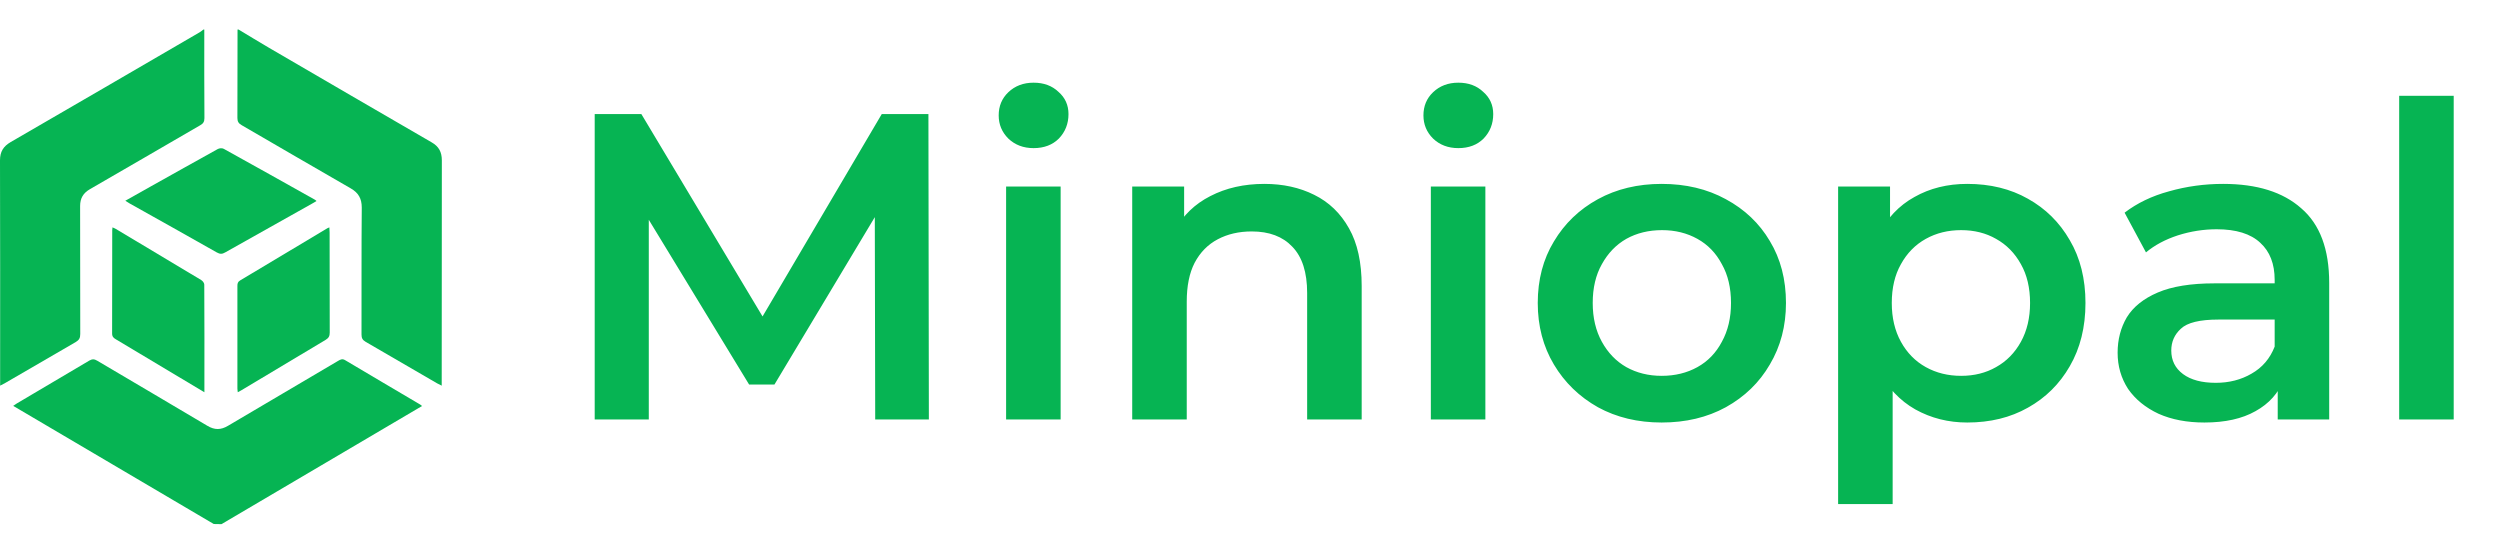
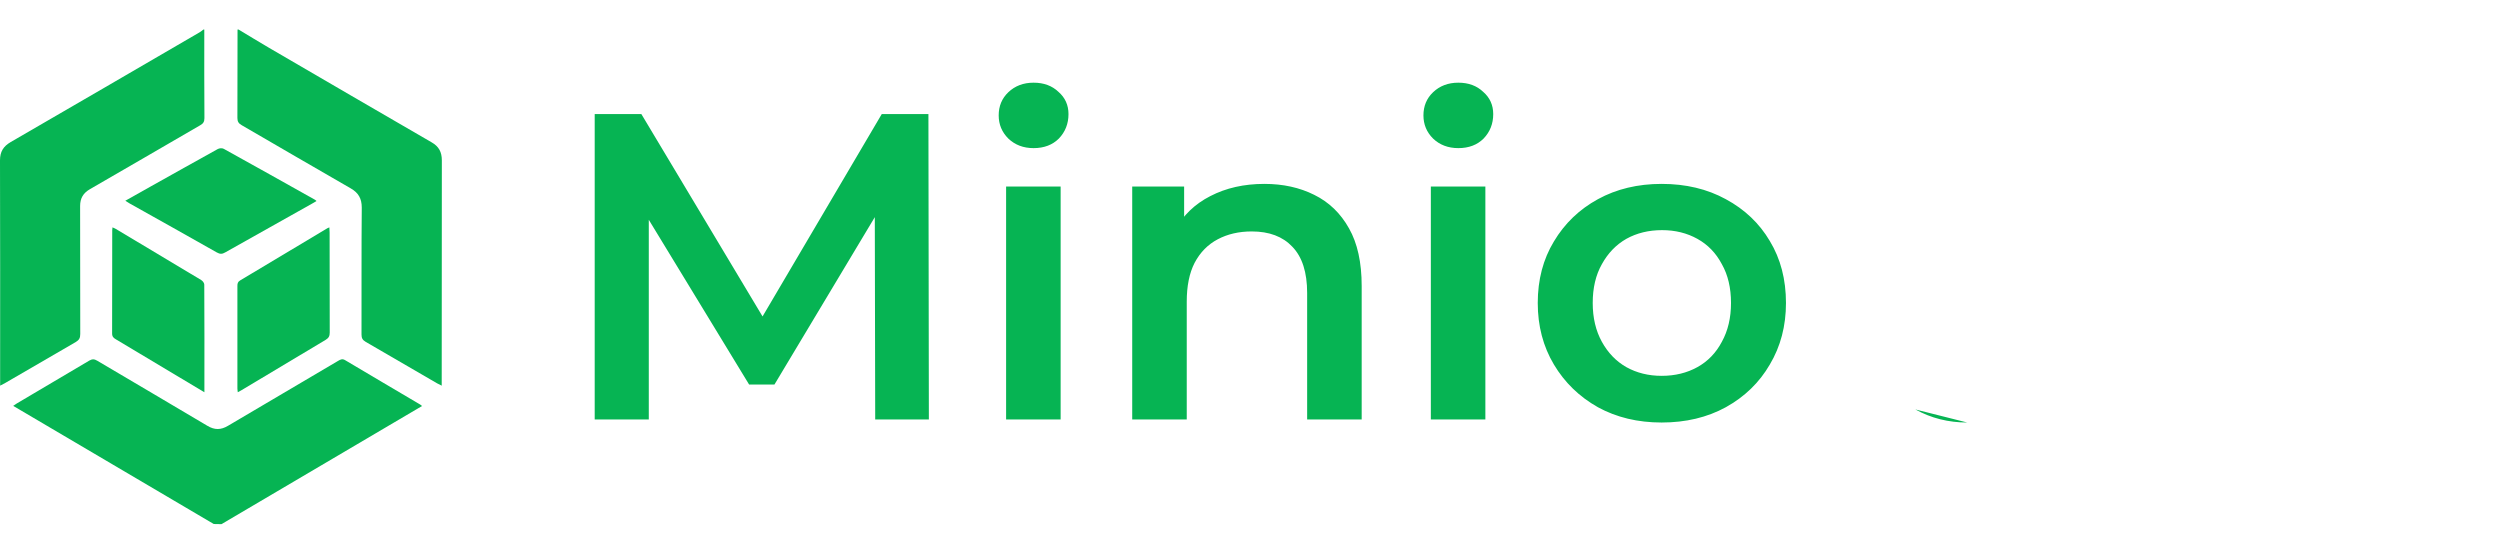
<svg xmlns="http://www.w3.org/2000/svg" width="149" height="32" viewBox="0 0 149 32" fill="none">
-   <path d="M35.444 25V6.8H38.226L46.182 20.086H44.726L52.552 6.8H55.334L55.36 25H52.162L52.136 11.818H52.812L46.156 22.92H44.648L37.888 11.818H38.668V25H35.444ZM59.964 25V11.116H63.214V25H59.964ZM61.602 8.828C60.995 8.828 60.493 8.637 60.094 8.256C59.713 7.875 59.522 7.415 59.522 6.878C59.522 6.323 59.713 5.864 60.094 5.5C60.493 5.119 60.995 4.928 61.602 4.928C62.209 4.928 62.703 5.11 63.084 5.474C63.483 5.821 63.682 6.263 63.682 6.8C63.682 7.372 63.491 7.857 63.11 8.256C62.729 8.637 62.226 8.828 61.602 8.828ZM75.358 10.96C76.467 10.96 77.455 11.177 78.322 11.61C79.206 12.043 79.899 12.711 80.402 13.612C80.904 14.496 81.156 15.64 81.156 17.044V25H77.906V17.46C77.906 16.229 77.611 15.311 77.022 14.704C76.45 14.097 75.644 13.794 74.604 13.794C73.841 13.794 73.165 13.95 72.576 14.262C71.986 14.574 71.527 15.042 71.198 15.666C70.886 16.273 70.73 17.044 70.73 17.98V25H67.48V11.116H70.574V14.86L70.028 13.716C70.513 12.832 71.215 12.156 72.134 11.688C73.07 11.203 74.144 10.96 75.358 10.96ZM85.278 25V11.116H88.528V25H85.278ZM86.916 8.828C86.31 8.828 85.807 8.637 85.409 8.256C85.027 7.875 84.837 7.415 84.837 6.878C84.837 6.323 85.027 5.864 85.409 5.5C85.807 5.119 86.31 4.928 86.916 4.928C87.523 4.928 88.017 5.11 88.398 5.474C88.797 5.821 88.996 6.263 88.996 6.8C88.996 7.372 88.806 7.857 88.424 8.256C88.043 8.637 87.54 8.828 86.916 8.828ZM99.034 25.182C97.613 25.182 96.347 24.879 95.238 24.272C94.129 23.648 93.253 22.799 92.612 21.724C91.971 20.649 91.65 19.427 91.65 18.058C91.65 16.671 91.971 15.449 92.612 14.392C93.253 13.317 94.129 12.477 95.238 11.87C96.347 11.263 97.613 10.96 99.034 10.96C100.473 10.96 101.747 11.263 102.856 11.87C103.983 12.477 104.858 13.309 105.482 14.366C106.123 15.423 106.444 16.654 106.444 18.058C106.444 19.427 106.123 20.649 105.482 21.724C104.858 22.799 103.983 23.648 102.856 24.272C101.747 24.879 100.473 25.182 99.034 25.182ZM99.034 22.4C99.831 22.4 100.542 22.227 101.166 21.88C101.79 21.533 102.275 21.031 102.622 20.372C102.986 19.713 103.168 18.942 103.168 18.058C103.168 17.157 102.986 16.385 102.622 15.744C102.275 15.085 101.79 14.583 101.166 14.236C100.542 13.889 99.84 13.716 99.06 13.716C98.263 13.716 97.552 13.889 96.928 14.236C96.321 14.583 95.836 15.085 95.472 15.744C95.108 16.385 94.926 17.157 94.926 18.058C94.926 18.942 95.108 19.713 95.472 20.372C95.836 21.031 96.321 21.533 96.928 21.88C97.552 22.227 98.254 22.4 99.034 22.4ZM117.248 25.182C116.121 25.182 115.09 24.922 114.154 24.402C113.235 23.882 112.499 23.102 111.944 22.062C111.407 21.005 111.138 19.67 111.138 18.058C111.138 16.429 111.398 15.094 111.918 14.054C112.455 13.014 113.183 12.243 114.102 11.74C115.021 11.22 116.069 10.96 117.248 10.96C118.617 10.96 119.822 11.255 120.862 11.844C121.919 12.433 122.751 13.257 123.358 14.314C123.982 15.371 124.294 16.619 124.294 18.058C124.294 19.497 123.982 20.753 123.358 21.828C122.751 22.885 121.919 23.709 120.862 24.298C119.822 24.887 118.617 25.182 117.248 25.182ZM109.552 30.044V11.116H112.646V14.392L112.542 18.084L112.802 21.776V30.044H109.552ZM116.884 22.4C117.664 22.4 118.357 22.227 118.964 21.88C119.588 21.533 120.082 21.031 120.446 20.372C120.81 19.713 120.992 18.942 120.992 18.058C120.992 17.157 120.81 16.385 120.446 15.744C120.082 15.085 119.588 14.583 118.964 14.236C118.357 13.889 117.664 13.716 116.884 13.716C116.104 13.716 115.402 13.889 114.778 14.236C114.154 14.583 113.66 15.085 113.296 15.744C112.932 16.385 112.75 17.157 112.75 18.058C112.75 18.942 112.932 19.713 113.296 20.372C113.66 21.031 114.154 21.533 114.778 21.88C115.402 22.227 116.104 22.4 116.884 22.4ZM135.752 25V22.192L135.57 21.594V16.68C135.57 15.727 135.284 14.99 134.712 14.47C134.14 13.933 133.274 13.664 132.112 13.664C131.332 13.664 130.561 13.785 129.798 14.028C129.053 14.271 128.42 14.609 127.9 15.042L126.626 12.676C127.372 12.104 128.256 11.679 129.278 11.402C130.318 11.107 131.393 10.96 132.502 10.96C134.513 10.96 136.064 11.445 137.156 12.416C138.266 13.369 138.82 14.851 138.82 16.862V25H135.752ZM131.384 25.182C130.344 25.182 129.434 25.009 128.654 24.662C127.874 24.298 127.268 23.804 126.834 23.18C126.418 22.539 126.21 21.819 126.21 21.022C126.21 20.242 126.392 19.54 126.756 18.916C127.138 18.292 127.753 17.798 128.602 17.434C129.452 17.07 130.578 16.888 131.982 16.888H136.012V19.046H132.216C131.107 19.046 130.362 19.228 129.98 19.592C129.599 19.939 129.408 20.372 129.408 20.892C129.408 21.481 129.642 21.949 130.11 22.296C130.578 22.643 131.228 22.816 132.06 22.816C132.858 22.816 133.568 22.634 134.192 22.27C134.834 21.906 135.293 21.369 135.57 20.658L136.116 22.608C135.804 23.423 135.241 24.055 134.426 24.506C133.629 24.957 132.615 25.182 131.384 25.182ZM142.991 25V5.708H146.241V25H142.991Z" fill="#06B453" />
+   <path d="M35.444 25V6.8H38.226L46.182 20.086H44.726L52.552 6.8H55.334L55.36 25H52.162L52.136 11.818H52.812L46.156 22.92H44.648L37.888 11.818H38.668V25H35.444ZM59.964 25V11.116H63.214V25H59.964ZM61.602 8.828C60.995 8.828 60.493 8.637 60.094 8.256C59.713 7.875 59.522 7.415 59.522 6.878C59.522 6.323 59.713 5.864 60.094 5.5C60.493 5.119 60.995 4.928 61.602 4.928C62.209 4.928 62.703 5.11 63.084 5.474C63.483 5.821 63.682 6.263 63.682 6.8C63.682 7.372 63.491 7.857 63.11 8.256C62.729 8.637 62.226 8.828 61.602 8.828ZM75.358 10.96C76.467 10.96 77.455 11.177 78.322 11.61C79.206 12.043 79.899 12.711 80.402 13.612C80.904 14.496 81.156 15.64 81.156 17.044V25H77.906V17.46C77.906 16.229 77.611 15.311 77.022 14.704C76.45 14.097 75.644 13.794 74.604 13.794C73.841 13.794 73.165 13.95 72.576 14.262C71.986 14.574 71.527 15.042 71.198 15.666C70.886 16.273 70.73 17.044 70.73 17.98V25H67.48V11.116H70.574V14.86L70.028 13.716C70.513 12.832 71.215 12.156 72.134 11.688C73.07 11.203 74.144 10.96 75.358 10.96ZM85.278 25V11.116H88.528V25H85.278ZM86.916 8.828C86.31 8.828 85.807 8.637 85.409 8.256C85.027 7.875 84.837 7.415 84.837 6.878C84.837 6.323 85.027 5.864 85.409 5.5C85.807 5.119 86.31 4.928 86.916 4.928C87.523 4.928 88.017 5.11 88.398 5.474C88.797 5.821 88.996 6.263 88.996 6.8C88.996 7.372 88.806 7.857 88.424 8.256C88.043 8.637 87.54 8.828 86.916 8.828ZM99.034 25.182C97.613 25.182 96.347 24.879 95.238 24.272C94.129 23.648 93.253 22.799 92.612 21.724C91.971 20.649 91.65 19.427 91.65 18.058C91.65 16.671 91.971 15.449 92.612 14.392C93.253 13.317 94.129 12.477 95.238 11.87C96.347 11.263 97.613 10.96 99.034 10.96C100.473 10.96 101.747 11.263 102.856 11.87C103.983 12.477 104.858 13.309 105.482 14.366C106.123 15.423 106.444 16.654 106.444 18.058C106.444 19.427 106.123 20.649 105.482 21.724C104.858 22.799 103.983 23.648 102.856 24.272C101.747 24.879 100.473 25.182 99.034 25.182ZM99.034 22.4C99.831 22.4 100.542 22.227 101.166 21.88C101.79 21.533 102.275 21.031 102.622 20.372C102.986 19.713 103.168 18.942 103.168 18.058C103.168 17.157 102.986 16.385 102.622 15.744C102.275 15.085 101.79 14.583 101.166 14.236C100.542 13.889 99.84 13.716 99.06 13.716C98.263 13.716 97.552 13.889 96.928 14.236C96.321 14.583 95.836 15.085 95.472 15.744C95.108 16.385 94.926 17.157 94.926 18.058C94.926 18.942 95.108 19.713 95.472 20.372C95.836 21.031 96.321 21.533 96.928 21.88C97.552 22.227 98.254 22.4 99.034 22.4ZM117.248 25.182C116.121 25.182 115.09 24.922 114.154 24.402C113.235 23.882 112.Free 23.102 111.944 22.062C111.407 21.005 111.138 19.67 111.138 18.058C111.138 16.429 111.398 15.094 111.918 14.054C112.455 13.014 113.183 12.243 114.102 11.74C115.021 11.22 116.069 10.96 117.248 10.96C118.617 10.96 119.822 11.255 120.862 11.844C121.919 12.433 122.751 13.257 123.358 14.314C123.982 15.371 124.294 16.619 124.294 18.058C124.294 19.497 123.982 20.753 123.358 21.828C122.751 22.885 121.919 23.709 120.862 24.298C119.822 24.887 118.617 25.182 117.248 25.182ZM109.552 30.044V11.116H112.646V14.392L112.542 18.084L112.802 21.776V30.044H109.552ZM116.884 22.4C117.664 22.4 118.357 22.227 118.964 21.88C119.588 21.533 120.082 21.031 120.446 20.372C120.81 19.713 120.992 18.942 120.992 18.058C120.992 17.157 120.81 16.385 120.446 15.744C120.082 15.085 119.588 14.583 118.964 14.236C118.357 13.889 117.664 13.716 116.884 13.716C116.104 13.716 115.402 13.889 114.778 14.236C114.154 14.583 113.66 15.085 113.296 15.744C112.932 16.385 112.75 17.157 112.75 18.058C112.75 18.942 112.932 19.713 113.296 20.372C113.66 21.031 114.154 21.533 114.778 21.88C115.402 22.227 116.104 22.4 116.884 22.4ZM135.752 25V22.192L135.57 21.594V16.68C135.57 15.727 135.284 14.99 134.712 14.47C134.14 13.933 133.274 13.664 132.112 13.664C131.332 13.664 130.561 13.785 129.798 14.028C129.053 14.271 128.42 14.609 127.9 15.042L126.626 12.676C127.372 12.104 128.256 11.679 129.278 11.402C130.318 11.107 131.393 10.96 132.502 10.96C134.513 10.96 136.064 11.445 137.156 12.416C138.266 13.369 138.82 14.851 138.82 16.862V25H135.752ZM131.384 25.182C130.344 25.182 129.434 25.009 128.654 24.662C127.874 24.298 127.268 23.804 126.834 23.18C126.418 22.539 126.21 21.819 126.21 21.022C126.21 20.242 126.392 19.54 126.756 18.916C127.138 18.292 127.753 17.798 128.602 17.434C129.452 17.07 130.578 16.888 131.982 16.888H136.012V19.046H132.216C131.107 19.046 130.362 19.228 129.98 19.592C129.599 19.939 129.408 20.372 129.408 20.892C129.408 21.481 129.642 21.949 130.11 22.296C130.578 22.643 131.228 22.816 132.06 22.816C132.858 22.816 133.568 22.634 134.192 22.27C134.834 21.906 135.293 21.369 135.57 20.658L136.116 22.608C135.804 23.423 135.241 24.055 134.426 24.506C133.629 24.957 132.615 25.182 131.384 25.182ZM142.991 25V5.708H146.241V25H142.991Z" fill="#06B453" />
  <path d="M12.739 31.231C8.763 28.892 4.794 26.553 0.786 24.19C0.878 24.127 0.94 24.08 1.009 24.041C2.448 23.193 3.886 22.345 5.324 21.49C5.501 21.388 5.624 21.396 5.794 21.498C7.978 22.793 10.17 24.072 12.355 25.375C12.786 25.634 13.162 25.634 13.593 25.375C15.778 24.08 17.97 22.793 20.154 21.506C20.293 21.427 20.401 21.364 20.57 21.466C22.054 22.353 23.547 23.224 25.031 24.104C25.062 24.119 25.093 24.151 25.154 24.198C21.154 26.553 17.178 28.892 13.201 31.239C13.047 31.231 12.893 31.231 12.739 31.231Z" fill="#06B453" />
  <path d="M12.176 1.761C12.176 3.517 12.169 5.28 12.184 7.036C12.184 7.253 12.115 7.361 11.938 7.462C9.743 8.73 7.555 10.014 5.359 11.275C4.96 11.507 4.775 11.816 4.775 12.28C4.783 14.825 4.775 17.362 4.783 19.907C4.783 20.139 4.722 20.262 4.514 20.386C3.117 21.191 1.72 22.003 0.33 22.815C0.238 22.869 0.146 22.916 0.008 22.985C0.008 22.838 0.008 22.738 0.008 22.637C0.008 18.275 0.015 13.92 0 9.558C0 9.04 0.2 8.722 0.637 8.467C4.399 6.294 8.146 4.105 11.9 1.924C11.977 1.877 12.054 1.815 12.123 1.761C12.138 1.761 12.153 1.761 12.176 1.761Z" fill="#06B453" />
  <path d="M14.219 1.761C14.825 2.125 15.431 2.496 16.037 2.851C19.259 4.73 22.489 6.609 25.72 8.48C26.157 8.728 26.334 9.06 26.334 9.563C26.326 13.923 26.326 18.276 26.326 22.637C26.326 22.738 26.326 22.838 26.326 22.985C26.203 22.923 26.126 22.885 26.05 22.846C24.63 22.019 23.211 21.191 21.791 20.372C21.607 20.264 21.546 20.148 21.546 19.939C21.553 17.418 21.538 14.898 21.561 12.369C21.561 11.836 21.362 11.488 20.901 11.225C18.73 9.98 16.566 8.712 14.403 7.46C14.226 7.359 14.149 7.251 14.149 7.034C14.157 5.279 14.157 3.516 14.157 1.761C14.18 1.761 14.203 1.761 14.219 1.761Z" fill="#06B453" />
  <path d="M12.182 23.378C11.647 23.062 11.164 22.769 10.673 22.476C9.417 21.729 8.168 20.974 6.912 20.226C6.778 20.149 6.682 20.072 6.682 19.879C6.689 17.829 6.689 15.779 6.689 13.722C6.689 13.675 6.697 13.629 6.704 13.552C6.786 13.591 6.845 13.606 6.905 13.645C8.599 14.654 10.294 15.672 11.989 16.689C12.078 16.743 12.175 16.866 12.175 16.959C12.19 19.078 12.182 21.197 12.182 23.378Z" fill="#06B453" />
  <path d="M19.63 13.552C19.637 13.676 19.645 13.768 19.645 13.861C19.645 15.845 19.645 17.836 19.652 19.82C19.652 20.028 19.592 20.144 19.414 20.252C17.741 21.248 16.068 22.251 14.395 23.255C14.328 23.293 14.268 23.324 14.172 23.378C14.164 23.293 14.149 23.224 14.149 23.154C14.149 21.116 14.149 19.087 14.149 17.049C14.149 16.91 14.164 16.802 14.306 16.717C16.046 15.683 17.778 14.641 19.518 13.599C19.533 13.591 19.563 13.583 19.63 13.552Z" fill="#06B453" />
  <path d="M7.468 11.965C7.971 11.679 8.458 11.409 8.938 11.138C10.284 10.387 11.631 9.628 12.977 8.884C13.07 8.831 13.24 8.816 13.333 8.869C15.144 9.868 16.947 10.883 18.758 11.897C18.788 11.912 18.819 11.942 18.866 11.98C18.773 12.032 18.695 12.085 18.61 12.13C16.877 13.099 15.152 14.069 13.418 15.046C13.24 15.151 13.109 15.151 12.923 15.046C11.19 14.061 9.449 13.092 7.708 12.115C7.638 12.07 7.568 12.025 7.468 11.965Z" fill="#06B453" />
</svg>
